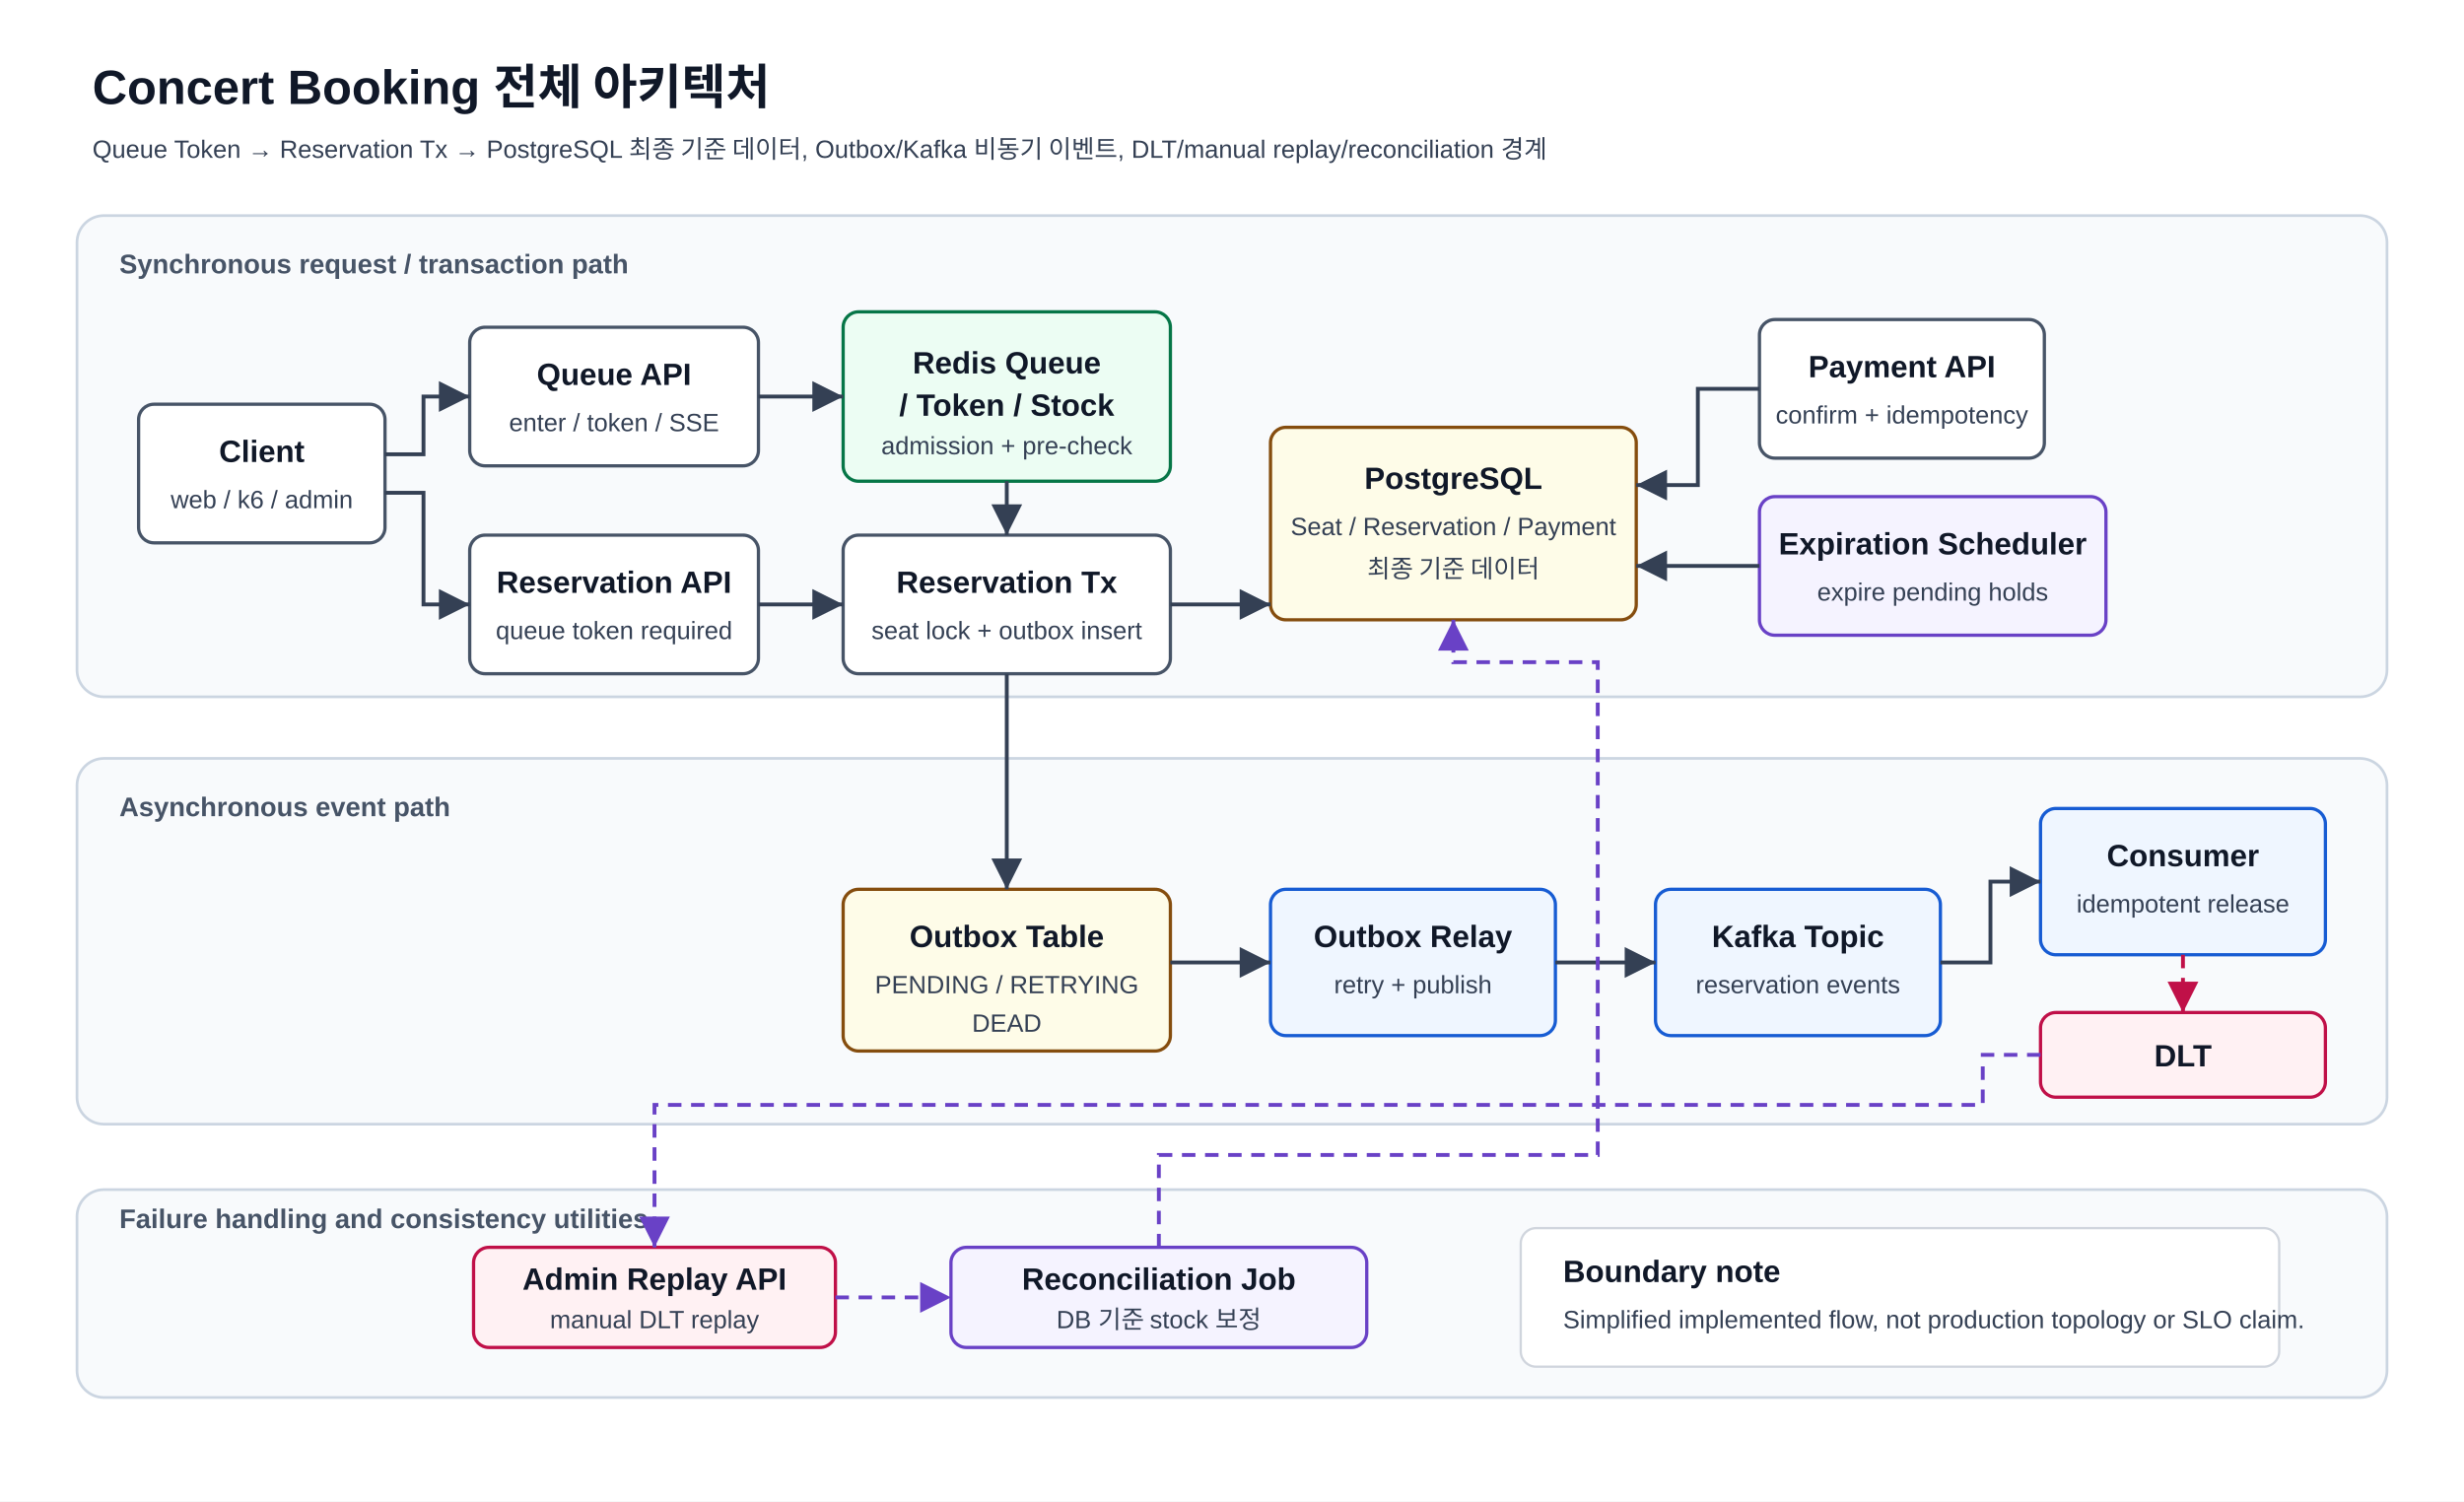
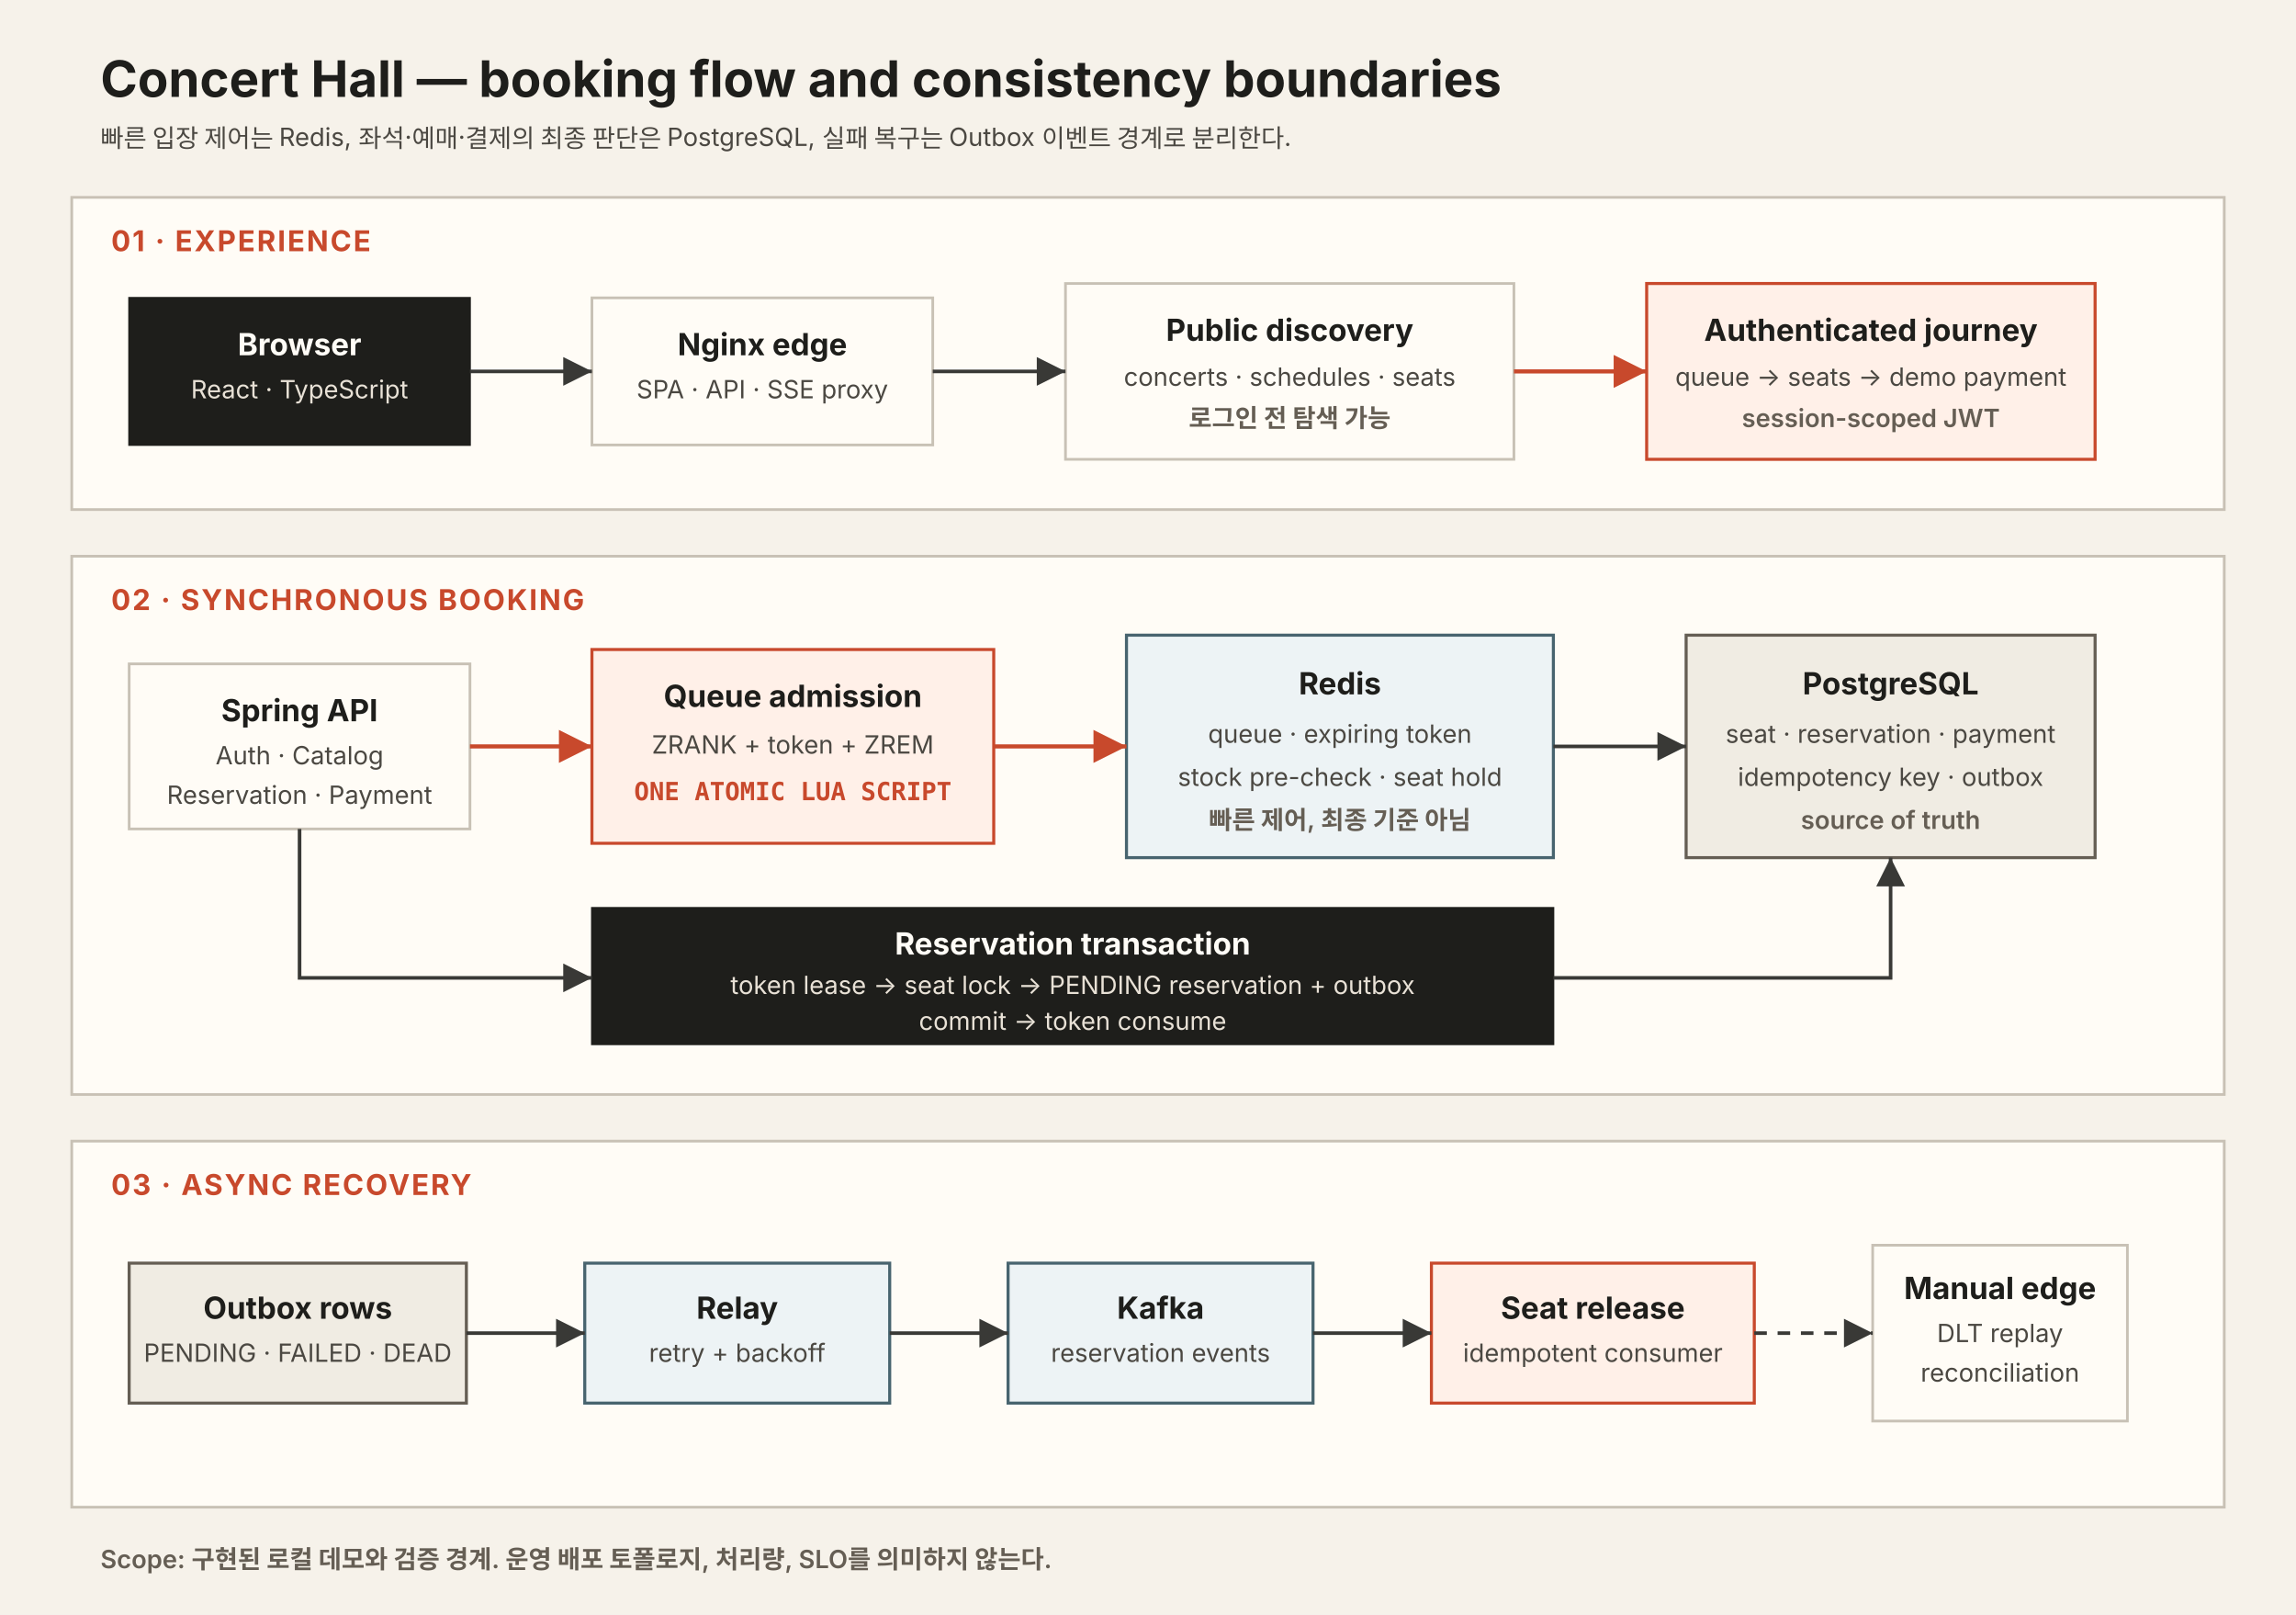
- <svg xmlns="http://www.w3.org/2000/svg" width="1280" height="780" viewBox="0 0 1280 780" role="img" aria-labelledby="title desc">
+ <svg xmlns="http://www.w3.org/2000/svg" width="1280" height="900" viewBox="0 0 1280 900" role="img" aria-labelledby="title desc">
  <defs>
-     <marker id="arrow" markerWidth="12" markerHeight="12" refX="10" refY="6" orient="auto" markerUnits="strokeWidth">
-       <path d="M2,2 L10,6 L2,10 Z" fill="#344054" />
+     <marker id="arrow" markerWidth="10" markerHeight="10" refX="9" refY="5" orient="auto">
+       <path d="M1 1 L9 5 L1 9 Z" fill="#393936" />
    </marker>
-     <marker id="fail-arrow" markerWidth="12" markerHeight="12" refX="10" refY="6" orient="auto" markerUnits="strokeWidth">
-       <path d="M2,2 L10,6 L2,10 Z" fill="#c01048" />
-     </marker>
-     <marker id="replay-arrow" markerWidth="12" markerHeight="12" refX="10" refY="6" orient="auto" markerUnits="strokeWidth">
-       <path d="M2,2 L10,6 L2,10 Z" fill="#6941c6" />
+     <marker id="coral-arrow" markerWidth="10" markerHeight="10" refX="9" refY="5" orient="auto">
+       <path d="M1 1 L9 5 L1 9 Z" fill="#C8492C" />
    </marker>
    <style>
-       .bg { fill: #ffffff; }
-       .zone { fill: #f8fafc; stroke: #cbd5e1; stroke-width: 1.4; }
-       .box { fill: #ffffff; stroke: #475467; stroke-width: 1.7; }
-       .store { fill: #fefce8; stroke: #854d0e; stroke-width: 1.7; }
-       .cache { fill: #ecfdf3; stroke: #067647; stroke-width: 1.7; }
-       .event { fill: #eff6ff; stroke: #175cd3; stroke-width: 1.7; }
-       .failure { fill: #fff1f3; stroke: #c01048; stroke-width: 1.7; }
-       .job { fill: #f5f3ff; stroke: #6941c6; stroke-width: 1.7; }
-       .line { fill: none; stroke: #344054; stroke-width: 2; marker-end: url(#arrow); }
-       .failLine { fill: none; stroke: #c01048; stroke-width: 2; stroke-dasharray: 7 5; marker-end: url(#fail-arrow); }
-       .replayLine { fill: none; stroke: #6941c6; stroke-width: 2; stroke-dasharray: 7 5; marker-end: url(#replay-arrow); }
-       .title { font: 700 25px Arial, sans-serif; fill: #101828; }
-       .label { font: 700 16px Arial, sans-serif; fill: #101828; }
-       .small { font: 400 13px Arial, sans-serif; fill: #344054; }
-       .tiny { font: 400 12px Arial, sans-serif; fill: #475467; }
-       .zoneLabel { font: 700 14px Arial, sans-serif; fill: #475467; }
-       .note { fill: #ffffff; stroke: #d0d5dd; stroke-width: 1.2; }
+       .bg{fill:#F6F2EA}.panel{fill:#FFFCF6;stroke:#C8C1B5;stroke-width:1.5}.dark{fill:#1E1E1B;stroke:#1E1E1B}.warm{fill:#FFF0E8;stroke:#C8492C;stroke-width:1.7}.cool{fill:#EDF3F5;stroke:#48646F;stroke-width:1.7}.data{fill:#F0ECE3;stroke:#655E54;stroke-width:1.7}.line{fill:none;stroke:#393936;stroke-width:2;marker-end:url(#arrow)}.accent{fill:none;stroke:#C8492C;stroke-width:2.3;marker-end:url(#coral-arrow)}.dash{stroke-dasharray:7 6}.heading{font:700 28px -apple-system,BlinkMacSystemFont,"Segoe UI",sans-serif;fill:#1E1E1B}.lane{font:700 16px -apple-system,BlinkMacSystemFont,"Segoe UI",sans-serif;letter-spacing:1px;fill:#C8492C}.label{font:700 17px -apple-system,BlinkMacSystemFont,"Segoe UI",sans-serif;fill:#1E1E1B}.label-inverse{font:700 17px -apple-system,BlinkMacSystemFont,"Segoe UI",sans-serif;fill:#FFFCF6}.copy{font:400 14px -apple-system,BlinkMacSystemFont,"Segoe UI",sans-serif;fill:#4B4842}.copy-inverse{font:400 14px -apple-system,BlinkMacSystemFont,"Segoe UI",sans-serif;fill:#E8E1D6}.note{font:600 14px -apple-system,BlinkMacSystemFont,"Segoe UI",sans-serif;fill:#655E54}.flow{font:700 14px ui-monospace,SFMono-Regular,Menlo,monospace;fill:#C8492C}
    </style>
  </defs>
-   <rect class="bg" x="0" y="0" width="1280" height="780" />
-   <text class="title" x="48" y="54">Concert Booking 전체 아키텍처</text>
-   <text class="small" x="48" y="82">Queue Token → Reservation Tx → PostgreSQL 최종 기준 데이터, Outbox/Kafka 비동기 이벤트, DLT/manual replay/reconciliation 경계</text>
-   <rect class="zone" x="40" y="112" width="1200" height="250" rx="14" />
-   <text class="zoneLabel" x="62" y="142">Synchronous request / transaction path</text>
-   <rect class="zone" x="40" y="394" width="1200" height="190" rx="14" />
-   <text class="zoneLabel" x="62" y="424">Asynchronous event path</text>
-   <rect class="zone" x="40" y="618" width="1200" height="108" rx="14" />
-   <text class="zoneLabel" x="62" y="638">Failure handling and consistency utilities</text>
-   <rect class="box" x="72" y="210" width="128" height="72" rx="8" />
-   <text class="label" x="136" y="240" text-anchor="middle">Client</text>
-   <text class="small" x="136" y="264" text-anchor="middle">web / k6 / admin</text>
-   <rect class="box" x="244" y="170" width="150" height="72" rx="8" />
-   <text class="label" x="319" y="200" text-anchor="middle">Queue API</text>
-   <text class="small" x="319" y="224" text-anchor="middle">enter / token / SSE</text>
-   <rect class="cache" x="438" y="162" width="170" height="88" rx="8" />
-   <text class="label" x="523" y="194" text-anchor="middle">Redis Queue</text>
-   <text class="label" x="523" y="216" text-anchor="middle">/ Token / Stock</text>
-   <text class="small" x="523" y="236" text-anchor="middle">admission + pre-check</text>
-   <rect class="box" x="244" y="278" width="150" height="72" rx="8" />
-   <text class="label" x="319" y="308" text-anchor="middle">Reservation API</text>
-   <text class="small" x="319" y="332" text-anchor="middle">queue token required</text>
-   <rect class="box" x="438" y="278" width="170" height="72" rx="8" />
-   <text class="label" x="523" y="308" text-anchor="middle">Reservation Tx</text>
-   <text class="small" x="523" y="332" text-anchor="middle">seat lock + outbox insert</text>
-   <rect class="store" x="660" y="222" width="190" height="100" rx="8" />
-   <text class="label" x="755" y="254" text-anchor="middle">PostgreSQL</text>
-   <text class="small" x="755" y="278" text-anchor="middle">Seat / Reservation / Payment</text>
-   <text class="small" x="755" y="300" text-anchor="middle">최종 기준 데이터</text>
-   <rect class="box" x="914" y="166" width="148" height="72" rx="8" />
-   <text class="label" x="988" y="196" text-anchor="middle">Payment API</text>
-   <text class="small" x="988" y="220" text-anchor="middle">confirm + idempotency</text>
-   <rect class="job" x="914" y="258" width="180" height="72" rx="8" />
-   <text class="label" x="1004" y="288" text-anchor="middle">Expiration Scheduler</text>
-   <text class="small" x="1004" y="312" text-anchor="middle">expire pending holds</text>
-   <rect class="store" x="438" y="462" width="170" height="84" rx="8" />
-   <text class="label" x="523" y="492" text-anchor="middle">Outbox Table</text>
-   <text class="small" x="523" y="516" text-anchor="middle">PENDING / RETRYING</text>
-   <text class="small" x="523" y="536" text-anchor="middle">DEAD</text>
-   <rect class="event" x="660" y="462" width="148" height="76" rx="8" />
-   <text class="label" x="734" y="492" text-anchor="middle">Outbox Relay</text>
-   <text class="small" x="734" y="516" text-anchor="middle">retry + publish</text>
-   <rect class="event" x="860" y="462" width="148" height="76" rx="8" />
-   <text class="label" x="934" y="492" text-anchor="middle">Kafka Topic</text>
-   <text class="small" x="934" y="516" text-anchor="middle">reservation events</text>
-   <rect class="event" x="1060" y="420" width="148" height="76" rx="8" />
-   <text class="label" x="1134" y="450" text-anchor="middle">Consumer</text>
-   <text class="small" x="1134" y="474" text-anchor="middle">idempotent release</text>
-   <rect class="failure" x="1060" y="526" width="148" height="44" rx="8" />
-   <text class="label" x="1134" y="554" text-anchor="middle">DLT</text>
-   <rect class="failure" x="246" y="648" width="188" height="52" rx="8" />
-   <text class="label" x="340" y="670" text-anchor="middle">Admin Replay API</text>
-   <text class="small" x="340" y="690" text-anchor="middle">manual DLT replay</text>
-   <rect class="job" x="494" y="648" width="216" height="52" rx="8" />
-   <text class="label" x="602" y="670" text-anchor="middle">Reconciliation Job</text>
-   <text class="small" x="602" y="690" text-anchor="middle">DB 기준 stock 보정</text>
-   <rect class="note" x="790" y="638" width="394" height="72" rx="8" />
-   <text class="label" x="812" y="666">Boundary note</text>
-   <text class="small" x="812" y="690">Simplified implemented flow, not production topology or SLO claim.</text>
-   <path class="line" d="M200 236 H220 V206 H244" />
-   <path class="line" d="M200 256 H220 V314 H244" />
-   <path class="line" d="M394 206 H438" />
-   <path class="line" d="M523 250 V278" />
-   <path class="line" d="M394 314 H438" />
-   <path class="line" d="M608 314 H660" />
-   <path class="line" d="M914 202 H882 V252 H850" />
-   <path class="line" d="M914 294 H850" />
-   <path class="line" d="M523 350 V462" />
-   <path class="line" d="M608 500 H660" />
-   <path class="line" d="M808 500 H860" />
-   <path class="line" d="M1008 500 H1034 V458 H1060" />
-   <path class="failLine" d="M1134 496 V526" />
-   <path class="replayLine" d="M1060 548 H1030 V574 H340 V648" />
-   <path class="replayLine" d="M434 674 H494" />
-   <path class="replayLine" d="M602 648 V600 H830 V344 H755 V322" />
+   <rect class="bg" width="1280" height="900" />
+   <text class="heading" x="56" y="54">Concert Hall — booking flow and consistency boundaries</text>
+   <text class="copy" x="56" y="82">빠른 입장 제어는 Redis, 좌석·예매·결제의 최종 판단은 PostgreSQL, 실패 복구는 Outbox 이벤트 경계로 분리한다.</text>
+   <rect class="panel" x="40" y="110" width="1200" height="174" />
+   <text class="lane" x="62" y="140">01 · EXPERIENCE</text>
+   <rect class="dark" x="72" y="166" width="190" height="82" />
+   <text class="label-inverse" x="167" y="198" text-anchor="middle">Browser</text>
+   <text class="copy-inverse" x="167" y="222" text-anchor="middle">React · TypeScript</text>
+   <rect class="panel" x="330" y="166" width="190" height="82" />
+   <text class="label" x="425" y="198" text-anchor="middle">Nginx edge</text>
+   <text class="copy" x="425" y="222" text-anchor="middle">SPA · API · SSE proxy</text>
+   <rect class="panel" x="594" y="158" width="250" height="98" />
+   <text class="label" x="719" y="190" text-anchor="middle">Public discovery</text>
+   <text class="copy" x="719" y="215" text-anchor="middle">concerts · schedules · seats</text>
+   <text class="note" x="719" y="238" text-anchor="middle">로그인 전 탐색 가능</text>
+   <rect class="warm" x="918" y="158" width="250" height="98" />
+   <text class="label" x="1043" y="190" text-anchor="middle">Authenticated journey</text>
+   <text class="copy" x="1043" y="215" text-anchor="middle">queue → seats → demo payment</text>
+   <text class="note" x="1043" y="238" text-anchor="middle">session-scoped JWT</text>
+   <path class="line" d="M262 207 H330" />
+   <path class="line" d="M520 207 H594" />
+   <path class="accent" d="M844 207 H918" />
+   <rect class="panel" x="40" y="310" width="1200" height="300" />
+   <text class="lane" x="62" y="340">02 · SYNCHRONOUS BOOKING</text>
+   <rect class="panel" x="72" y="370" width="190" height="92" />
+   <text class="label" x="167" y="402" text-anchor="middle">Spring API</text>
+   <text class="copy" x="167" y="426" text-anchor="middle">Auth · Catalog</text>
+   <text class="copy" x="167" y="448" text-anchor="middle">Reservation · Payment</text>
+   <rect class="warm" x="330" y="362" width="224" height="108" />
+   <text class="label" x="442" y="394" text-anchor="middle">Queue admission</text>
+   <text class="copy" x="442" y="420" text-anchor="middle">ZRANK + token + ZREM</text>
+   <text class="flow" x="442" y="446" text-anchor="middle">ONE ATOMIC LUA SCRIPT</text>
+   <rect class="cool" x="628" y="354" width="238" height="124" />
+   <text class="label" x="747" y="387" text-anchor="middle">Redis</text>
+   <text class="copy" x="747" y="414" text-anchor="middle">queue · expiring token</text>
+   <text class="copy" x="747" y="438" text-anchor="middle">stock pre-check · seat hold</text>
+   <text class="note" x="747" y="462" text-anchor="middle">빠른 제어, 최종 기준 아님</text>
+   <rect class="data" x="940" y="354" width="228" height="124" />
+   <text class="label" x="1054" y="387" text-anchor="middle">PostgreSQL</text>
+   <text class="copy" x="1054" y="414" text-anchor="middle">seat · reservation · payment</text>
+   <text class="copy" x="1054" y="438" text-anchor="middle">idempotency key · outbox</text>
+   <text class="note" x="1054" y="462" text-anchor="middle">source of truth</text>
+   <path class="accent" d="M262 416 H330" />
+   <path class="accent" d="M554 416 H628" />
+   <path class="line" d="M866 416 H940" />
+   <rect class="dark" x="330" y="506" width="536" height="76" />
+   <text class="label-inverse" x="598" y="532" text-anchor="middle">Reservation transaction</text>
+   <text class="copy-inverse" x="598" y="554" text-anchor="middle">token lease → seat lock → PENDING reservation + outbox</text>
+   <text class="copy-inverse" x="598" y="574" text-anchor="middle">commit → token consume</text>
+   <path class="line" d="M167 462 V545 H330" />
+   <path class="line" d="M866 545 H1054 V478" />
+   <rect class="panel" x="40" y="636" width="1200" height="204" />
+   <text class="lane" x="62" y="666">03 · ASYNC RECOVERY</text>
+   <rect class="data" x="72" y="704" width="188" height="78" />
+   <text class="label" x="166" y="735" text-anchor="middle">Outbox rows</text>
+   <text class="copy" x="166" y="759" text-anchor="middle">PENDING · FAILED · DEAD</text>
+   <rect class="cool" x="326" y="704" width="170" height="78" />
+   <text class="label" x="411" y="735" text-anchor="middle">Relay</text>
+   <text class="copy" x="411" y="759" text-anchor="middle">retry + backoff</text>
+   <rect class="cool" x="562" y="704" width="170" height="78" />
+   <text class="label" x="647" y="735" text-anchor="middle">Kafka</text>
+   <text class="copy" x="647" y="759" text-anchor="middle">reservation events</text>
+   <rect class="warm" x="798" y="704" width="180" height="78" />
+   <text class="label" x="888" y="735" text-anchor="middle">Seat release</text>
+   <text class="copy" x="888" y="759" text-anchor="middle">idempotent consumer</text>
+   <rect class="panel" x="1044" y="694" width="142" height="98" />
+   <text class="label" x="1115" y="724" text-anchor="middle">Manual edge</text>
+   <text class="copy" x="1115" y="748" text-anchor="middle">DLT replay</text>
+   <text class="copy" x="1115" y="770" text-anchor="middle">reconciliation</text>
+   <path class="line" d="M260 743 H326" />
+   <path class="line" d="M496 743 H562" />
+   <path class="line" d="M732 743 H798" />
+   <path class="line dash" d="M978 743 H1044" />
+   <text class="note" x="56" y="874">Scope: 구현된 로컬 데모와 검증 경계. 운영 배포 토폴로지, 처리량, SLO를 의미하지 않는다.</text>
</svg>
